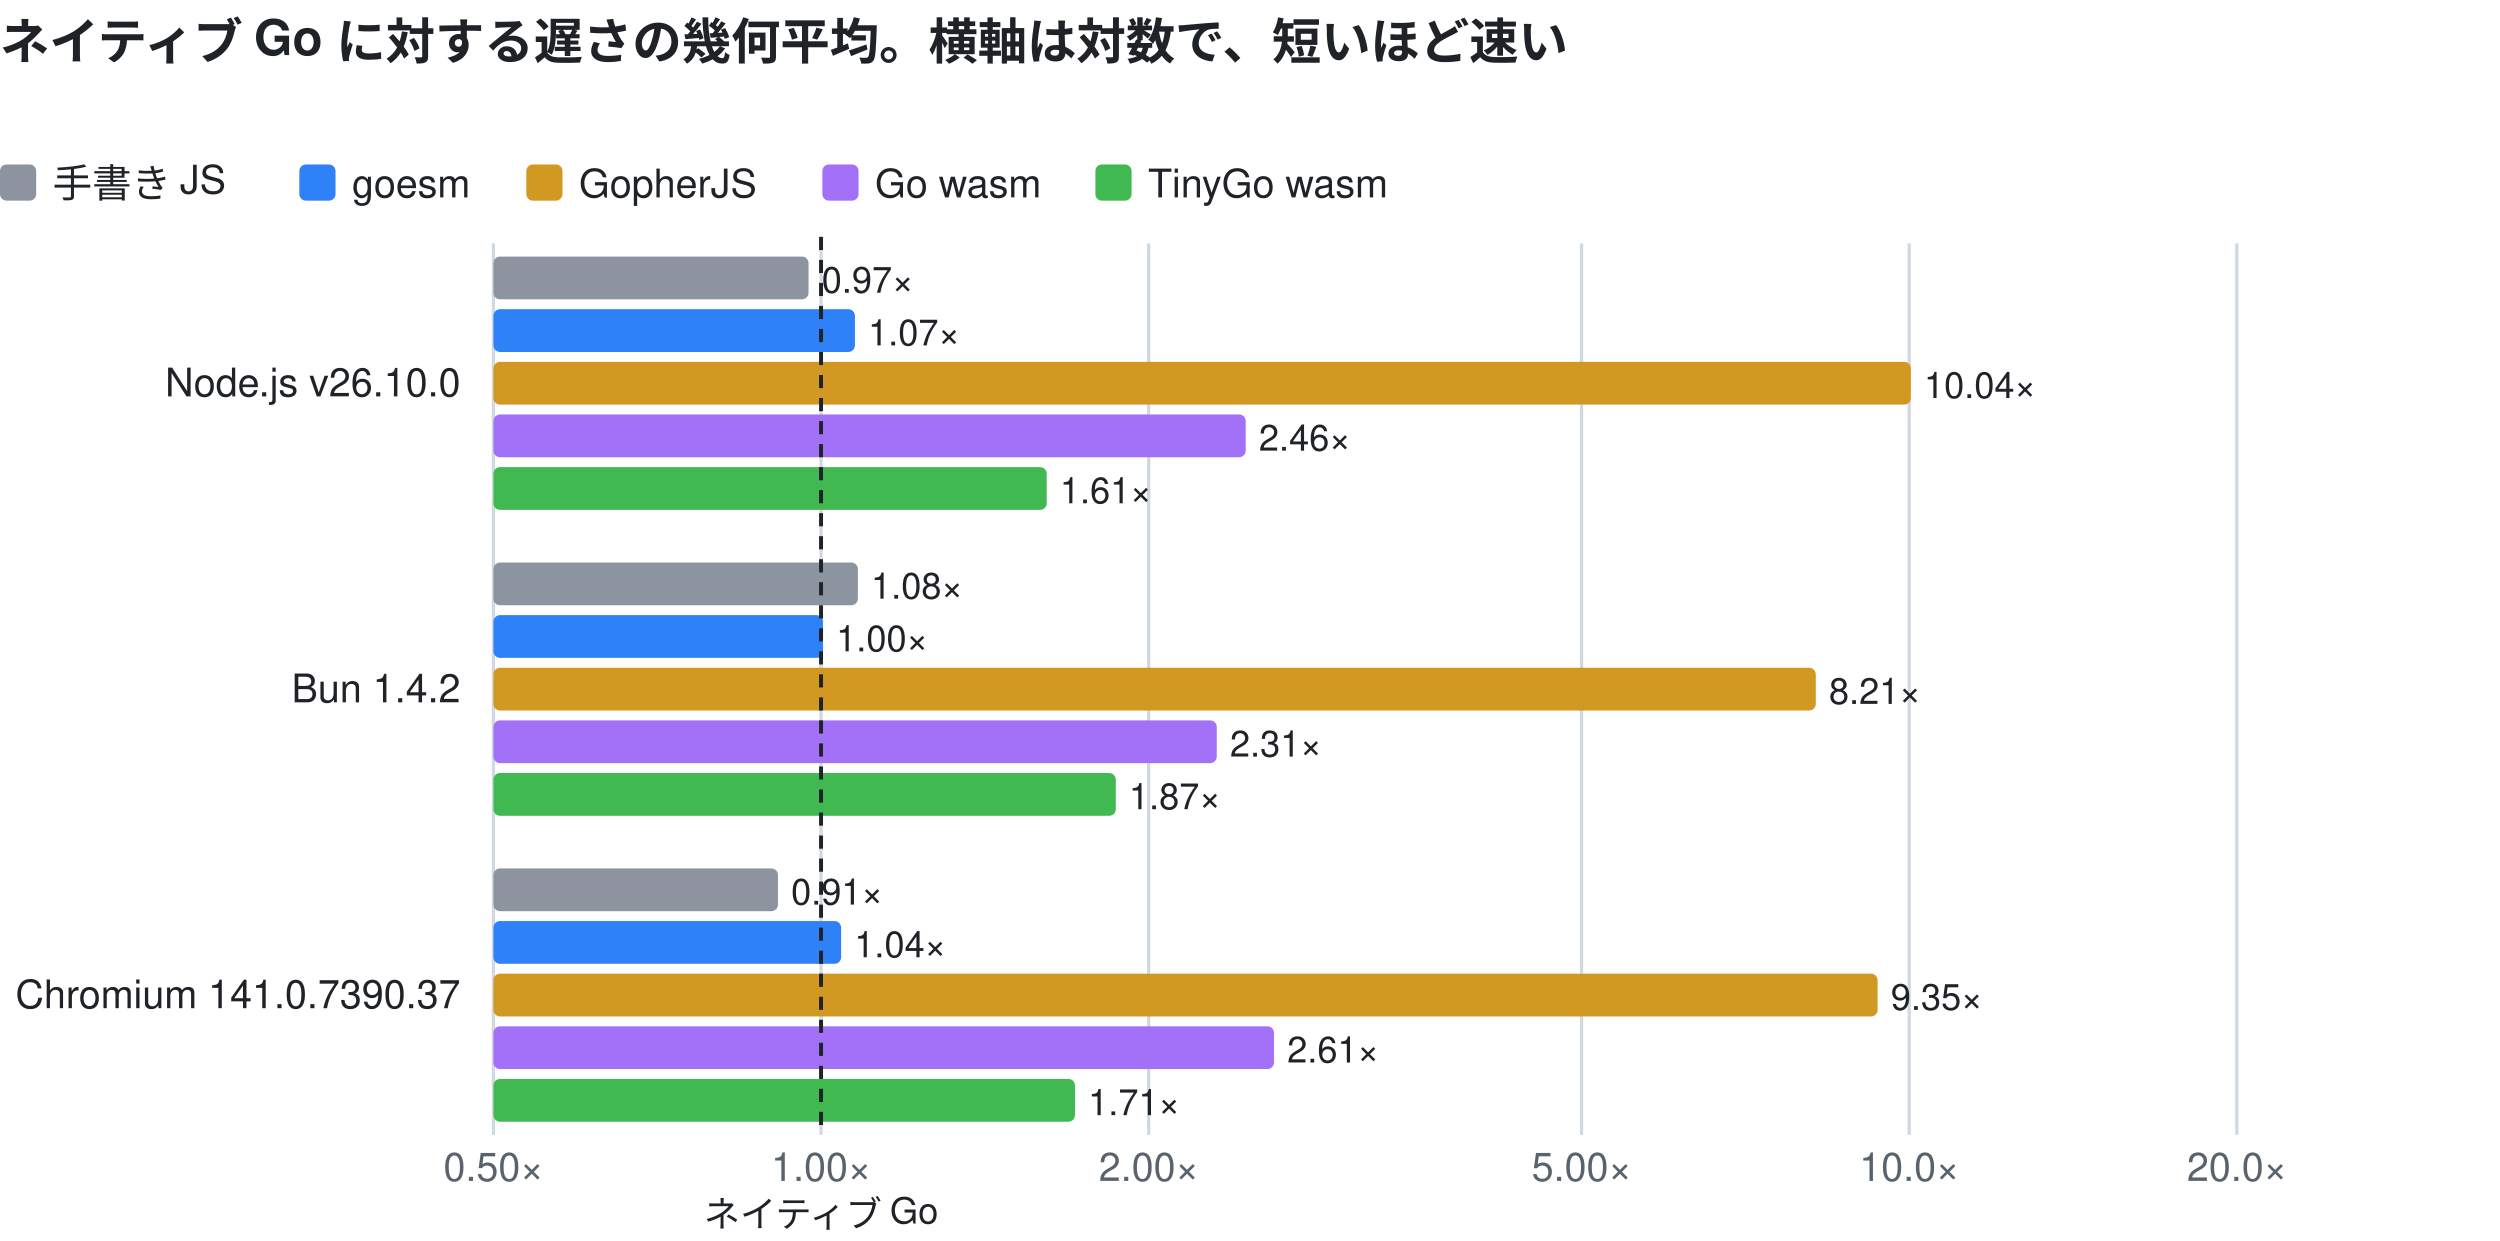
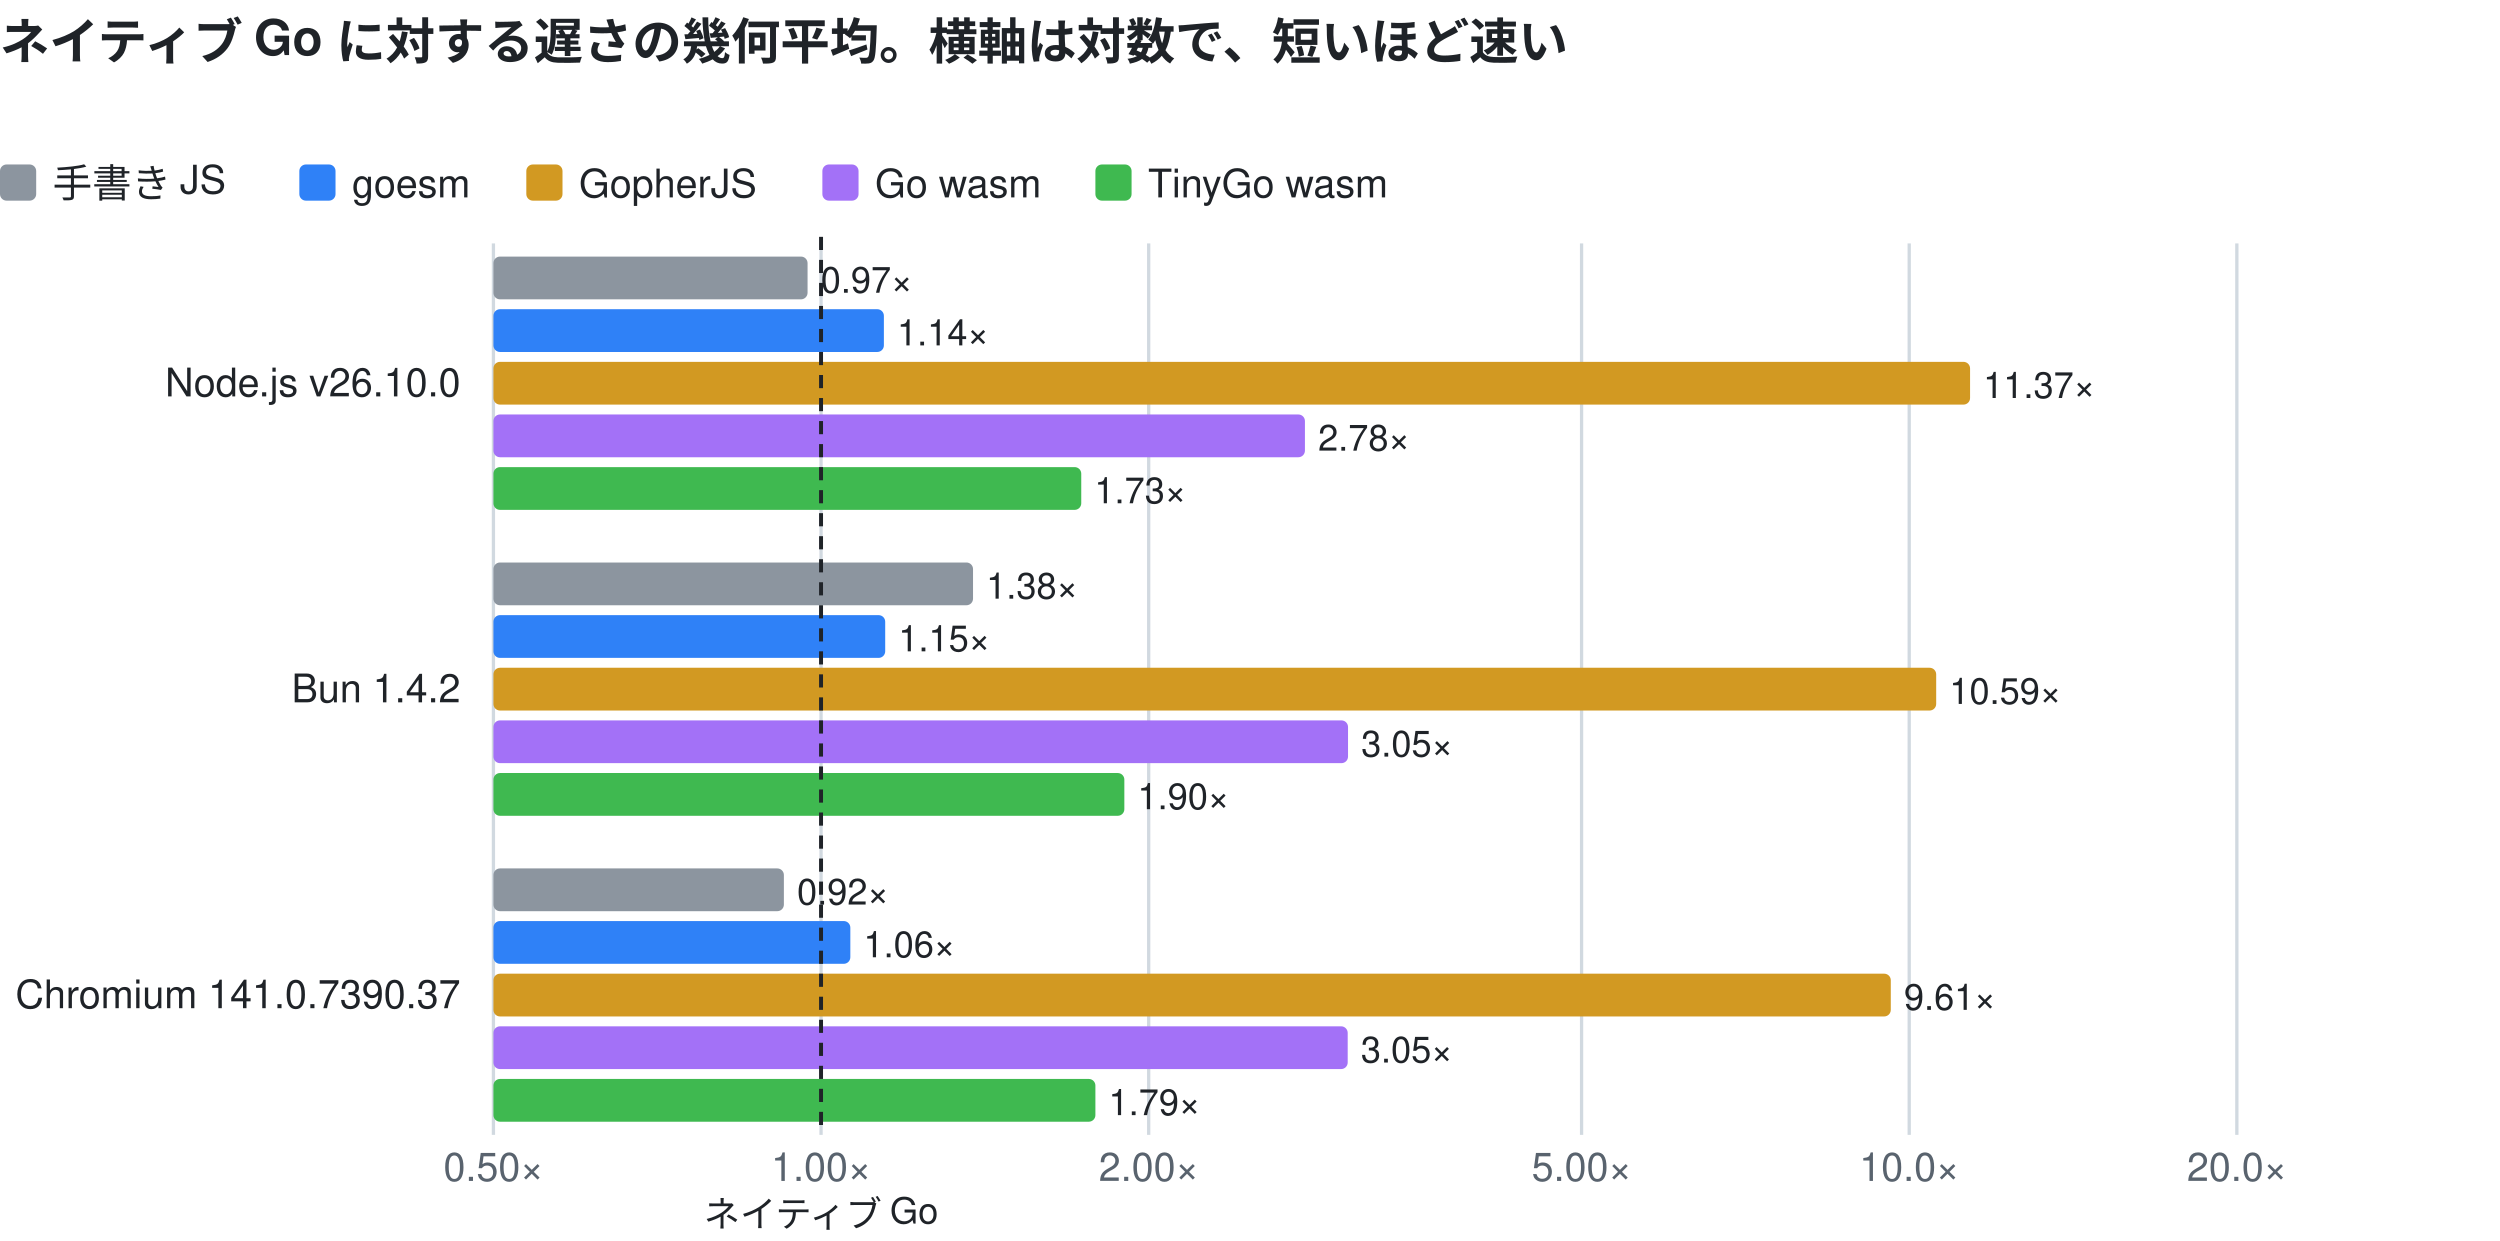
<svg xmlns="http://www.w3.org/2000/svg" width="760" height="377" viewBox="0 0 760 377" font-family="-apple-system, 'Segoe UI', Helvetica, Arial, 'Hiragino Sans', 'Noto Sans CJK JP', 'Yu Gothic', sans-serif" font-size="12">
  <style>.t{fill:#1f2328}.m{fill:#59636e}.g{stroke:#d1d9e0}.r{stroke:#1f2328}@media (prefers-color-scheme:dark){.t{fill:#f0f6fc}.m{fill:#9198a1}.g{stroke:#3d444d}.r{stroke:#f0f6fc}}</style>
  <text class="t" x="0" y="18" font-size="15" font-weight="600">ネイティブ Go に対する遅さの幾何平均。横軸は対数で、短いほど速い</text>
  <rect x="0" y="50" width="11" height="11" rx="2" fill="#8c959f" />
  <text class="t" x="16" y="60">手書き JS</text>
  <rect x="91" y="50" width="11" height="11" rx="2" fill="#2f81f7" />
  <text class="t" x="107" y="60">goesm</text>
  <rect x="160" y="50" width="11" height="11" rx="2" fill="#d29922" />
  <text class="t" x="176" y="60">GopherJS</text>
  <rect x="250" y="50" width="11" height="11" rx="2" fill="#a371f7" />
  <text class="t" x="266" y="60">Go wasm</text>
  <rect x="333" y="50" width="11" height="11" rx="2" fill="#3fb950" />
  <text class="t" x="349" y="60">TinyGo wasm</text>
  <line class="g" x1="150.0" y1="74" x2="150.0" y2="345" />
  <text class="m" x="150.0" y="359" text-anchor="middle">0.50×</text>
  <line class="g" x1="249.6" y1="74" x2="249.6" y2="345" />
  <text class="m" x="249.6" y="359" text-anchor="middle">1.00×</text>
  <line class="g" x1="349.2" y1="74" x2="349.2" y2="345" />
  <text class="m" x="349.2" y="359" text-anchor="middle">2.00×</text>
  <line class="g" x1="480.8" y1="74" x2="480.8" y2="345" />
  <text class="m" x="480.8" y="359" text-anchor="middle">5.00×</text>
  <line class="g" x1="580.4" y1="74" x2="580.4" y2="345" />
  <text class="m" x="580.4" y="359" text-anchor="middle">10.0×</text>
  <line class="g" x1="680.0" y1="74" x2="680.0" y2="345" />
  <text class="m" x="680.0" y="359" text-anchor="middle">20.0×</text>
  <text class="t" x="140" y="120.5" text-anchor="end">Node.js v26.10.0</text>
-   <rect x="150" y="78" width="95.8" height="13" rx="2" fill="#8c959f" />
-   <text class="t" x="249.8" y="89" font-size="11">0.97×</text>
-   <rect x="150" y="94" width="109.9" height="13" rx="2" fill="#2f81f7" />
-   <text class="t" x="263.9" y="105" font-size="11">1.07×</text>
-   <rect x="150" y="110" width="430.9" height="13" rx="2" fill="#d29922" />
-   <text class="t" x="584.9" y="121" font-size="11">10.04×</text>
-   <rect x="150" y="126" width="228.7" height="13" rx="2" fill="#a371f7" />
-   <text class="t" x="382.7" y="137" font-size="11">2.46×</text>
-   <rect x="150" y="142" width="168.2" height="13" rx="2" fill="#3fb950" />
-   <text class="t" x="322.2" y="153" font-size="11">1.61×</text>
+   <rect x="150" y="78" width="95.5" height="13" rx="2" fill="#8c959f" />
+   <text class="t" x="249.5" y="89" font-size="11">0.97×</text>
+   <rect x="150" y="94" width="118.7" height="13" rx="2" fill="#2f81f7" />
+   <text class="t" x="272.7" y="105" font-size="11">1.14×</text>
+   <rect x="150" y="110" width="448.9" height="13" rx="2" fill="#d29922" />
+   <text class="t" x="602.9" y="121" font-size="11">11.37×</text>
+   <rect x="150" y="126" width="246.7" height="13" rx="2" fill="#a371f7" />
+   <text class="t" x="400.7" y="137" font-size="11">2.78×</text>
+   <rect x="150" y="142" width="178.7" height="13" rx="2" fill="#3fb950" />
+   <text class="t" x="332.7" y="153" font-size="11">1.73×</text>
  <text class="t" x="140" y="213.5" text-anchor="end">Bun 1.4.2</text>
-   <rect x="150" y="171" width="110.8" height="13" rx="2" fill="#8c959f" />
-   <text class="t" x="264.8" y="182" font-size="11">1.08×</text>
-   <rect x="150" y="187" width="100.2" height="13" rx="2" fill="#2f81f7" />
-   <text class="t" x="254.2" y="198" font-size="11">1.00×</text>
-   <rect x="150" y="203" width="402.0" height="13" rx="2" fill="#d29922" />
-   <text class="t" x="556.0" y="214" font-size="11">8.21×</text>
-   <rect x="150" y="219" width="219.9" height="13" rx="2" fill="#a371f7" />
-   <text class="t" x="373.9" y="230" font-size="11">2.31×</text>
-   <rect x="150" y="235" width="189.2" height="13" rx="2" fill="#3fb950" />
-   <text class="t" x="343.2" y="246" font-size="11">1.87×</text>
+   <rect x="150" y="171" width="145.8" height="13" rx="2" fill="#8c959f" />
+   <text class="t" x="299.8" y="182" font-size="11">1.38×</text>
+   <rect x="150" y="187" width="119.1" height="13" rx="2" fill="#2f81f7" />
+   <text class="t" x="273.1" y="198" font-size="11">1.15×</text>
+   <rect x="150" y="203" width="438.6" height="13" rx="2" fill="#d29922" />
+   <text class="t" x="592.6" y="214" font-size="11">10.59×</text>
+   <rect x="150" y="219" width="259.8" height="13" rx="2" fill="#a371f7" />
+   <text class="t" x="413.8" y="230" font-size="11">3.05×</text>
+   <rect x="150" y="235" width="191.8" height="13" rx="2" fill="#3fb950" />
+   <text class="t" x="345.8" y="246" font-size="11">1.90×</text>
  <text class="t" x="140" y="306.5" text-anchor="end">Chromium 141.0.7390.37</text>
-   <rect x="150" y="264" width="86.5" height="13" rx="2" fill="#8c959f" />
-   <text class="t" x="240.5" y="275" font-size="11">0.91×</text>
-   <rect x="150" y="280" width="105.7" height="13" rx="2" fill="#2f81f7" />
-   <text class="t" x="259.7" y="291" font-size="11">1.04×</text>
-   <rect x="150" y="296" width="420.8" height="13" rx="2" fill="#d29922" />
-   <text class="t" x="574.8" y="307" font-size="11">9.35×</text>
-   <rect x="150" y="312" width="237.3" height="13" rx="2" fill="#a371f7" />
-   <text class="t" x="391.3" y="323" font-size="11">2.61×</text>
-   <rect x="150" y="328" width="176.8" height="13" rx="2" fill="#3fb950" />
-   <text class="t" x="330.8" y="339" font-size="11">1.71×</text>
+   <rect x="150" y="264" width="88.3" height="13" rx="2" fill="#8c959f" />
+   <text class="t" x="242.3" y="275" font-size="11">0.92×</text>
+   <rect x="150" y="280" width="108.5" height="13" rx="2" fill="#2f81f7" />
+   <text class="t" x="262.5" y="291" font-size="11">1.06×</text>
+   <rect x="150" y="296" width="424.8" height="13" rx="2" fill="#d29922" />
+   <text class="t" x="578.8" y="307" font-size="11">9.61×</text>
+   <rect x="150" y="312" width="259.7" height="13" rx="2" fill="#a371f7" />
+   <text class="t" x="413.7" y="323" font-size="11">3.05×</text>
+   <rect x="150" y="328" width="183.0" height="13" rx="2" fill="#3fb950" />
+   <text class="t" x="337.0" y="339" font-size="11">1.79×</text>
  <line class="r" x1="249.6" y1="72" x2="249.6" y2="345" stroke-dasharray="4 3" stroke-width="1.2" />
  <text class="t" x="249.6" y="373" text-anchor="middle" font-size="11">ネイティブ Go</text>
</svg>
